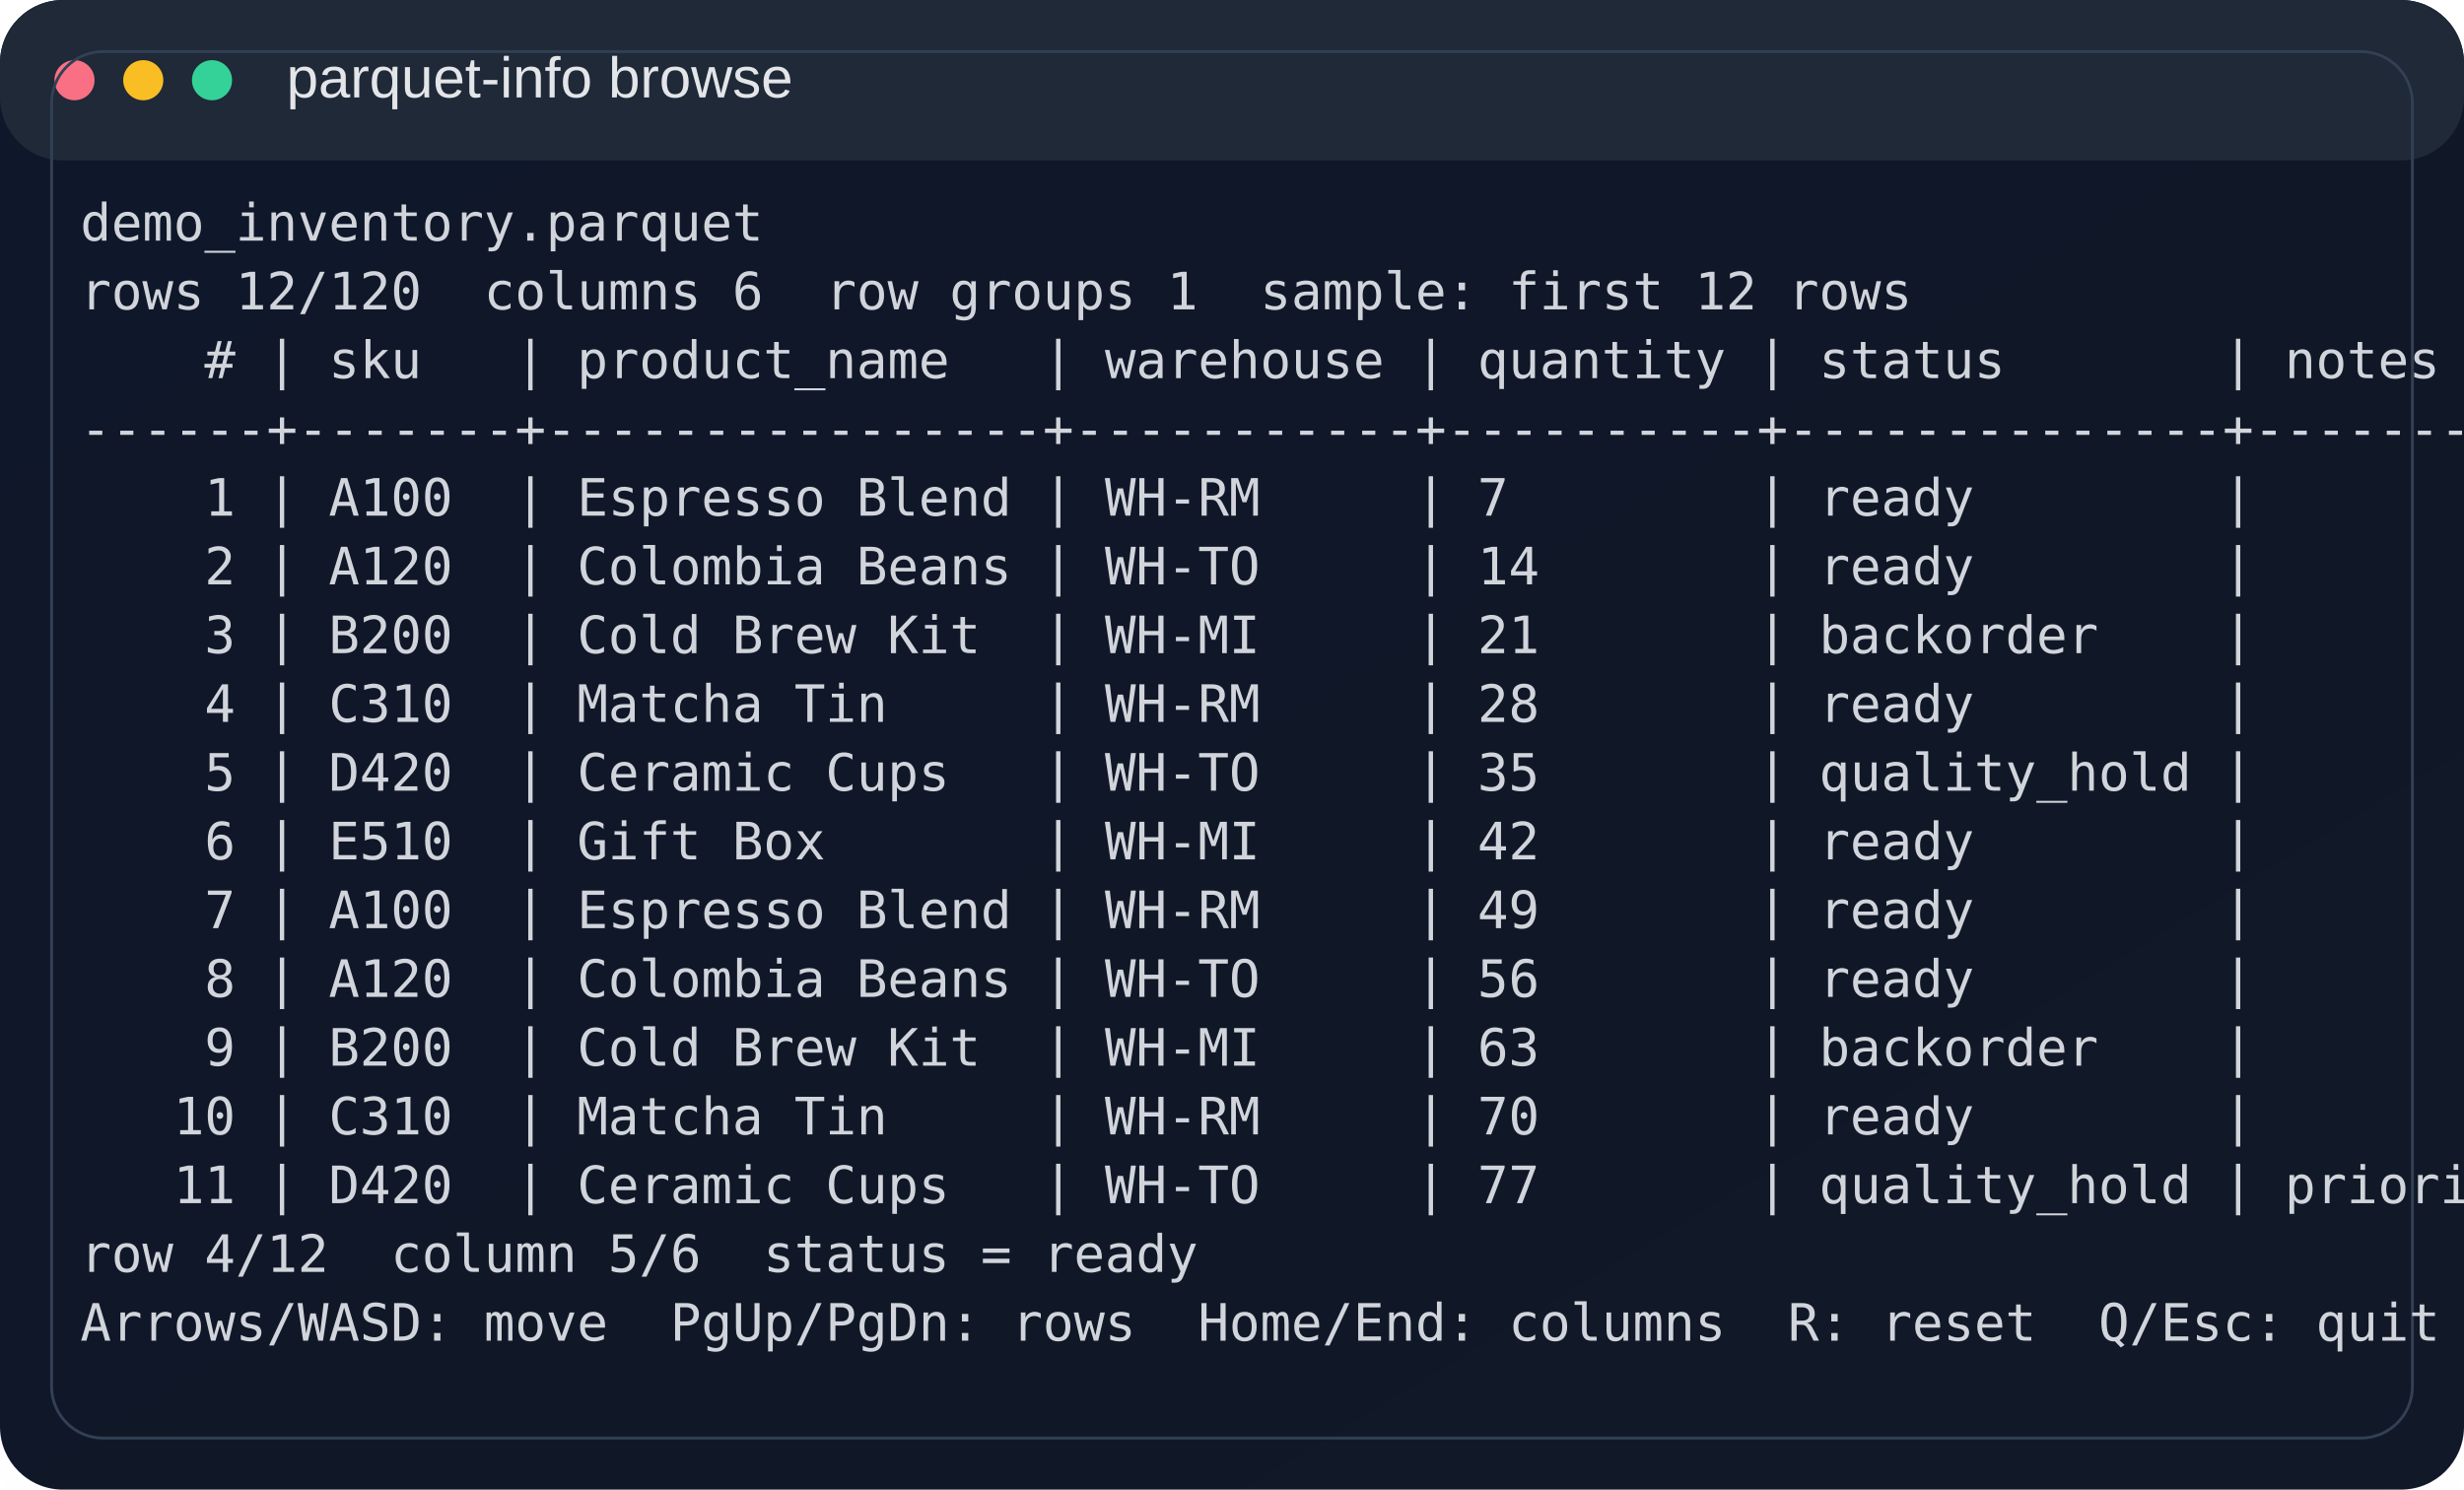
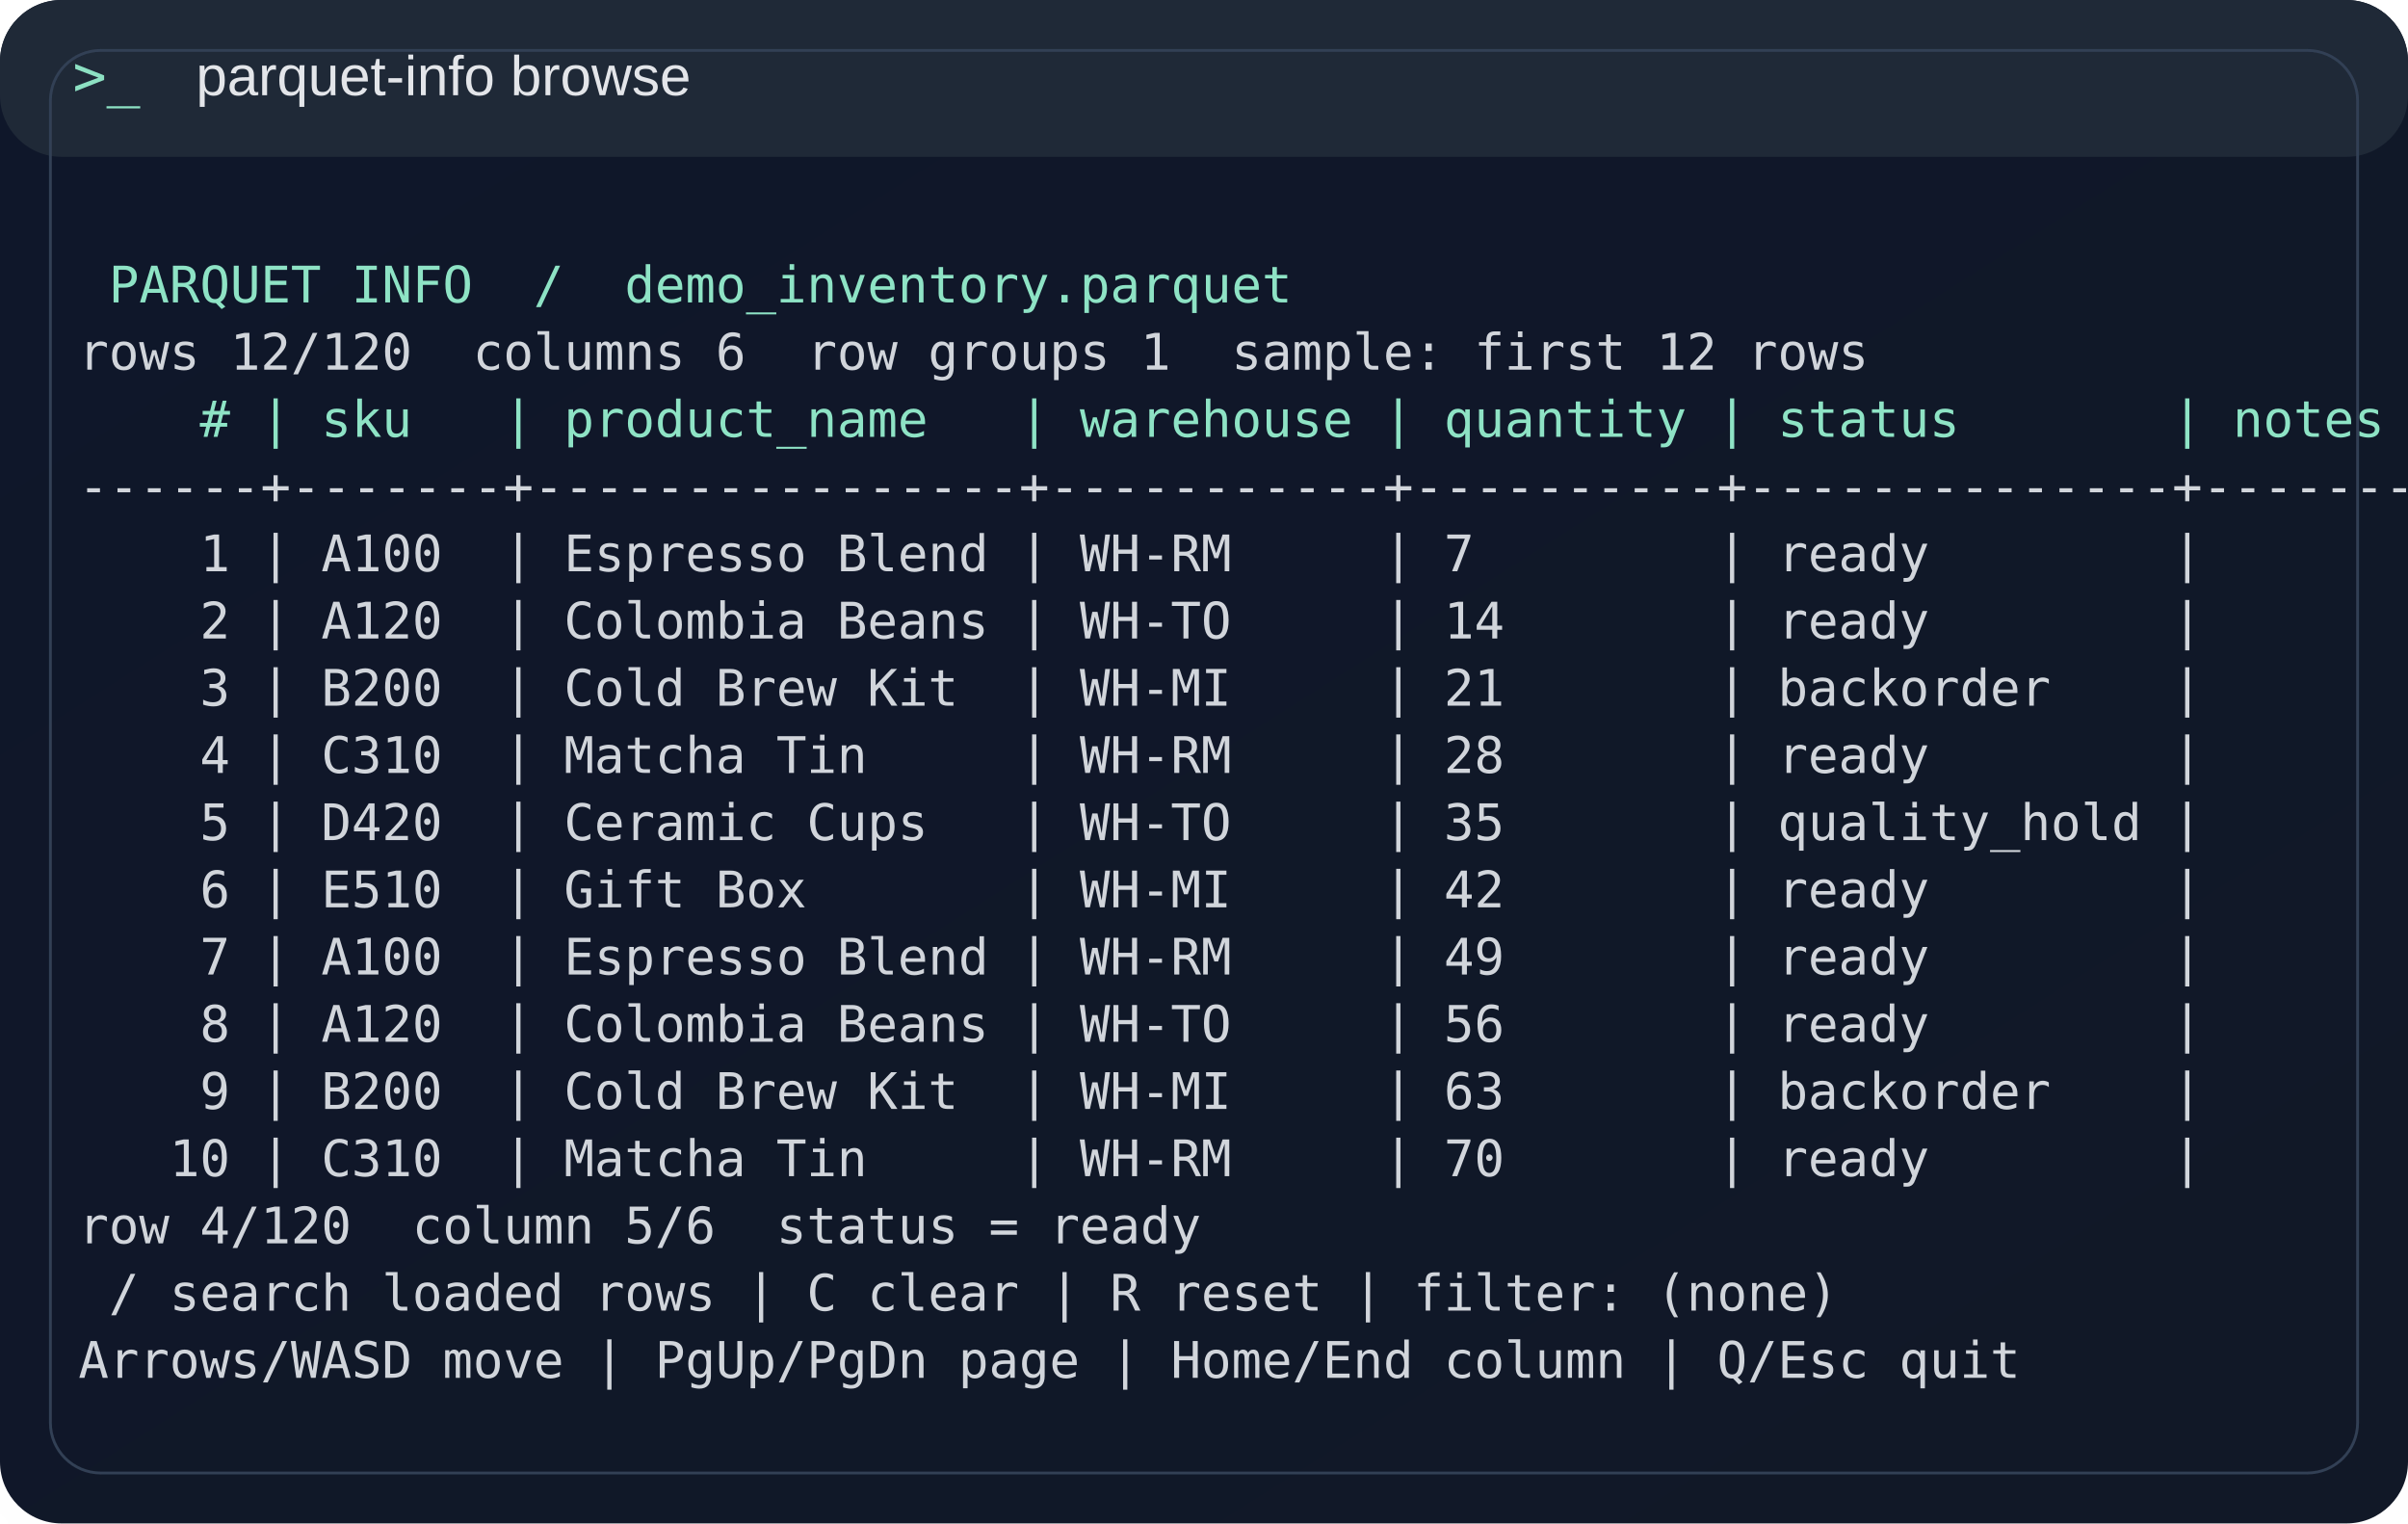
- <svg xmlns="http://www.w3.org/2000/svg" width="860" height="520" viewBox="0 0 860 520">
+ <svg xmlns="http://www.w3.org/2000/svg" width="860" height="544" viewBox="0 0 860 544">
  <defs>
    <linearGradient id="bg" x1="0" y1="0" x2="1" y2="1">
      <stop offset="0%" stop-color="#0f172a" />
      <stop offset="100%" stop-color="#111827" />
    </linearGradient>
    <filter id="shadow" x="-10%" y="-10%" width="120%" height="120%">
      <feDropShadow dx="0" dy="12" stdDeviation="18" flood-color="#020617" flood-opacity="0.35" />
    </filter>
  </defs>
-   <rect width="860" height="520" rx="22" fill="url(#bg)" />
+   <rect width="860" height="544" rx="22" fill="url(#bg)" />
  <rect x="0" y="0" width="860" height="56" rx="22" fill="#1f2937" />
-   <circle cx="26" cy="28" r="7" fill="#fb7185" />
-   <circle cx="50" cy="28" r="7" fill="#fbbf24" />
-   <circle cx="74" cy="28" r="7" fill="#34d399" />
-   <text x="100" y="34" font-family="Segoe UI, Arial, sans-serif" font-size="20" fill="#e5e7eb">parquet-info browse</text>
+   <text x="26" y="34" font-family="Consolas, monospace" font-size="20" fill="#8ee3c5">&gt;_</text>
+   <text x="70" y="34" font-family="Segoe UI, Arial, sans-serif" font-size="20" fill="#e5e7eb">parquet-info browse</text>
  <g filter="url(#shadow)">
-     <rect x="18" y="18" width="824" height="484" rx="18" fill="none" stroke="#334155" />
+     <rect x="18" y="18" width="824" height="508" rx="18" fill="none" stroke="#334155" />
  </g>
  <text x="28" y="84" font-family="Cascadia Mono, Consolas, monospace" font-size="18" fill="#d1d5db" xml:space="preserve">
-     <tspan x="28" dy="0">demo_inventory.parquet</tspan>
+     <tspan x="28" dy="0"> </tspan>
+     <tspan x="28" dy="24" fill="#8ee3c5"> PARQUET INFO  /  demo_inventory.parquet</tspan>
    <tspan x="28" dy="24">rows 12/120  columns 6  row groups 1  sample: first 12 rows</tspan>
-     <tspan x="28" dy="24">    # | sku   | product_name   | warehouse | quantity | status       | notes</tspan>
+     <tspan x="28" dy="24" fill="#8ee3c5">    # | sku   | product_name   | warehouse | quantity | status       | notes</tspan>
    <tspan x="28" dy="24">------+-------+----------------+-----------+----------+--------------+-----------------</tspan>
    <tspan x="28" dy="24">    1 | A100  | Espresso Blend | WH-RM     | 7        | ready        |</tspan>
    <tspan x="28" dy="24">    2 | A120  | Colombia Beans | WH-TO     | 14       | ready        |</tspan>
    <tspan x="28" dy="24">    3 | B200  | Cold Brew Kit  | WH-MI     | 21       | backorder    |</tspan>
    <tspan x="28" dy="24">    4 | C310  | Matcha Tin     | WH-RM     | 28       | ready        |</tspan>
    <tspan x="28" dy="24">    5 | D420  | Ceramic Cups   | WH-TO     | 35       | quality_hold |</tspan>
    <tspan x="28" dy="24">    6 | E510  | Gift Box       | WH-MI     | 42       | ready        |</tspan>
    <tspan x="28" dy="24">    7 | A100  | Espresso Blend | WH-RM     | 49       | ready        |</tspan>
    <tspan x="28" dy="24">    8 | A120  | Colombia Beans | WH-TO     | 56       | ready        |</tspan>
    <tspan x="28" dy="24">    9 | B200  | Cold Brew Kit  | WH-MI     | 63       | backorder    |</tspan>
    <tspan x="28" dy="24">   10 | C310  | Matcha Tin     | WH-RM     | 70       | ready        |</tspan>
-     <tspan x="28" dy="24">   11 | D420  | Ceramic Cups   | WH-TO     | 77       | quality_hold | priority reorder</tspan>
-     <tspan x="28" dy="24">row 4/12  column 5/6  status = ready</tspan>
-     <tspan x="28" dy="24">Arrows/WASD: move  PgUp/PgDn: rows  Home/End: columns  R: reset  Q/Esc: quit</tspan>
+     <tspan x="28" dy="24">row 4/120  column 5/6  status = ready</tspan>
+     <tspan x="28" dy="24"> / search loaded rows | C clear | R reset | filter: (none)</tspan>
+     <tspan x="28" dy="24">Arrows/WASD move | PgUp/PgDn page | Home/End column | Q/Esc quit</tspan>
  </text>
</svg>
